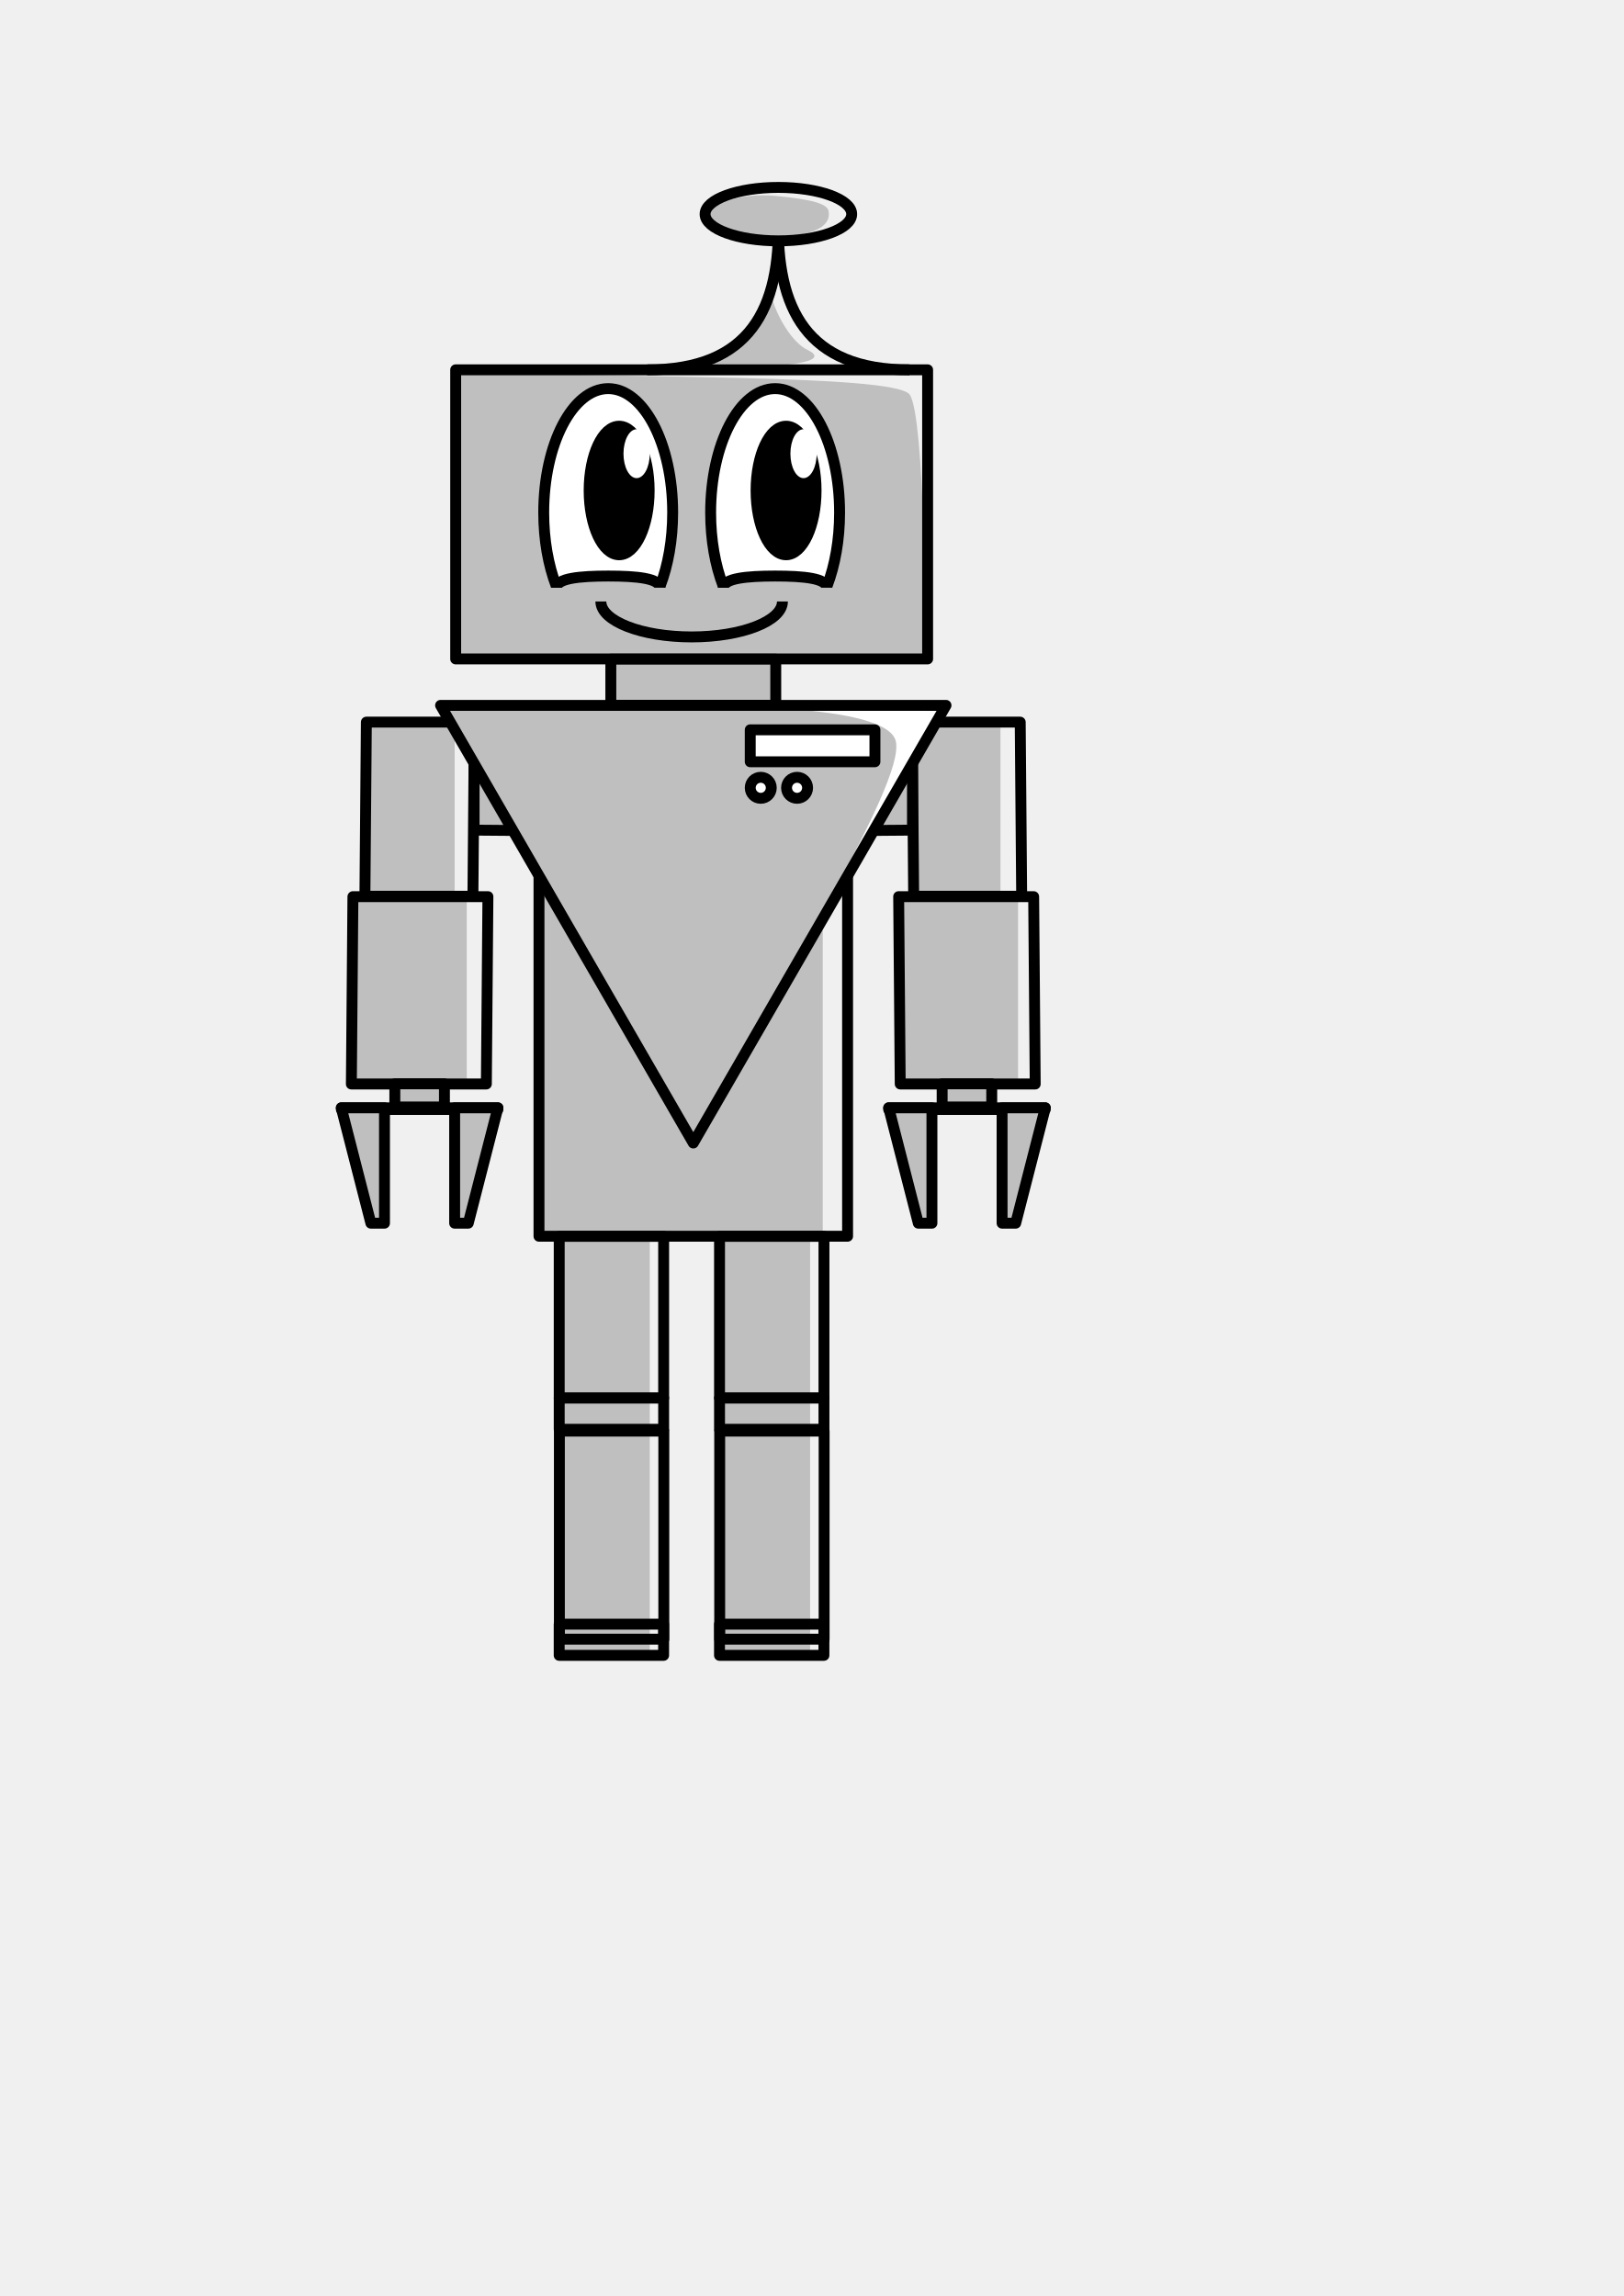
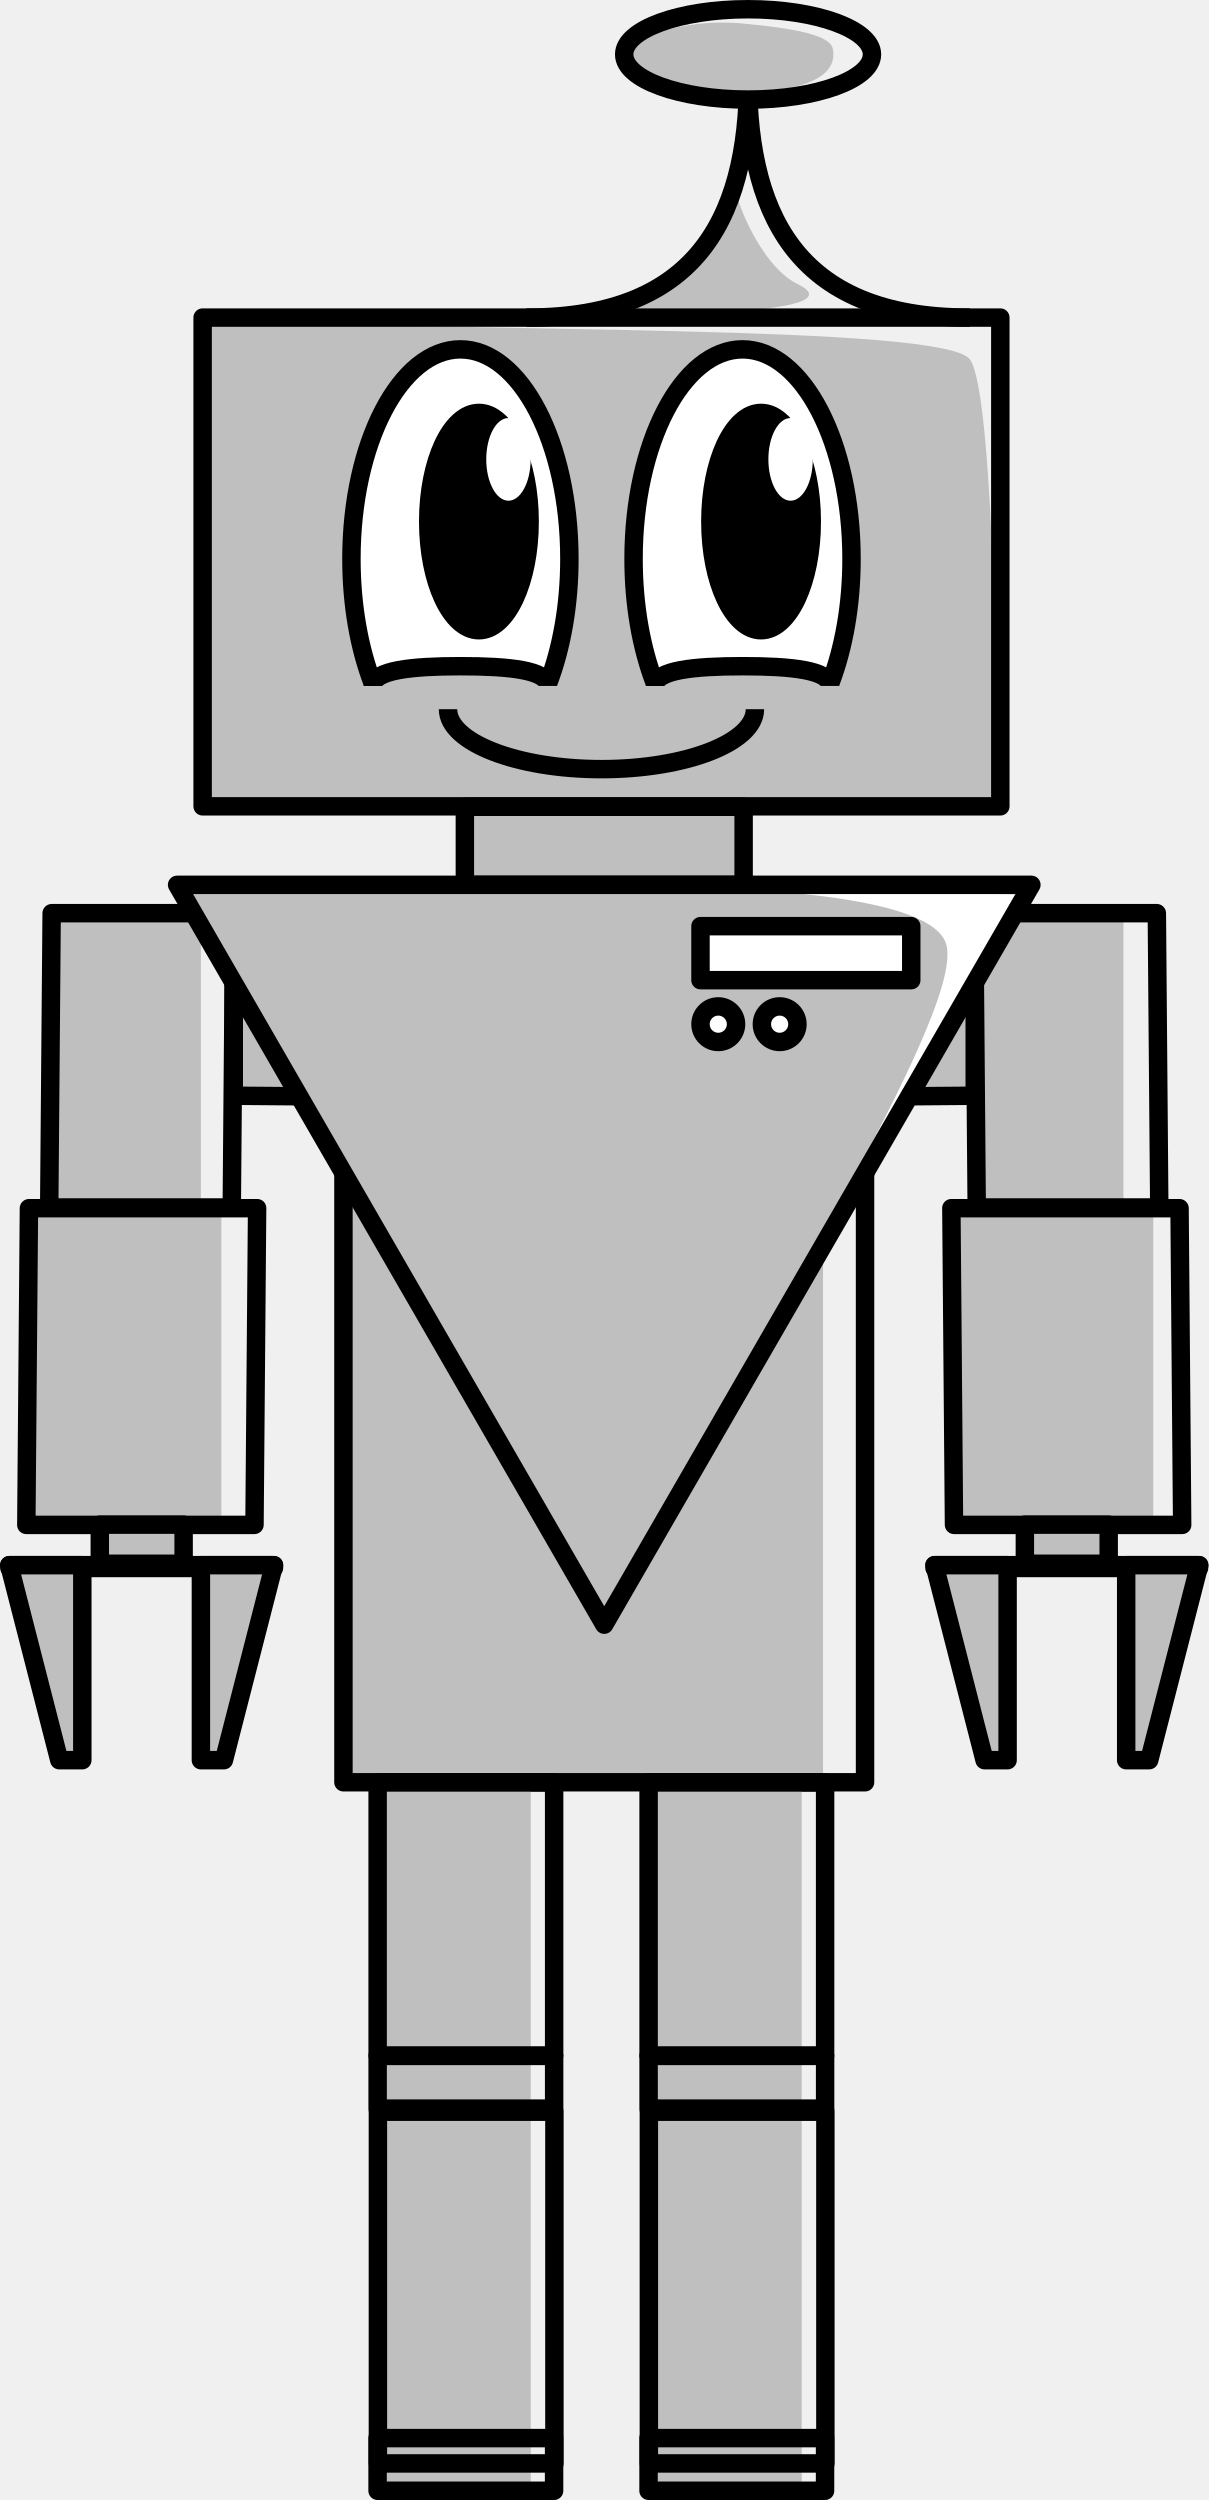
- <svg xmlns="http://www.w3.org/2000/svg" width="210mm" height="297mm" viewBox="0 0 744.094 1052.362" id="svg2" version="1.1">
+ <svg xmlns="http://www.w3.org/2000/svg" width="92.472mm" height="191.297mm" viewBox="0 0 327.657 677.824" id="svg2" version="1.1">
  <defs id="defs4" />
-   <g id="layer1">
+   <g id="layer1" transform="translate(-153.8853,-83.39875)">
    <g id="g5212">
      <g id="g5206">
        <rect style="opacity:1;fill:#bfbfbf;fill-opacity:1;fill-rule:nonzero;stroke:none;stroke-width:5;stroke-linejoin:round;stroke-miterlimit:4;stroke-dasharray:none;stroke-dashoffset:0;stroke-opacity:1" id="rect4903-6" width="39.396" height="78.287" x="-458.479" y="331.618" transform="scale(-1,1)" />
        <rect style="opacity:1;fill:none;fill-opacity:1;fill-rule:nonzero;stroke:#000000;stroke-width:5;stroke-linejoin:round;stroke-miterlimit:4;stroke-dasharray:none;stroke-dashoffset:0;stroke-opacity:1" id="rect4756-8" width="49.497" height="79.799" x="-464.802" y="330.998" transform="matrix(-1,0,0.00826761,0.9999658,0,0)" />
        <rect style="opacity:1;fill:#bfbfbf;fill-opacity:1;fill-rule:nonzero;stroke:none;stroke-width:5;stroke-linejoin:round;stroke-miterlimit:4;stroke-dasharray:none;stroke-dashoffset:0;stroke-opacity:1" id="rect4903-7-7" width="53.033" height="86.873" x="-466.56" y="409.653" transform="scale(-1,1)" />
        <rect style="opacity:1;fill:none;fill-opacity:1;fill-rule:nonzero;stroke:#000000;stroke-width:5;stroke-linejoin:round;stroke-miterlimit:4;stroke-dasharray:none;stroke-dashoffset:0;stroke-opacity:1" id="rect4756-9-6" width="61.865" height="85.866" x="-470.299" y="410.991" transform="matrix(-1,0,0.00826761,0.9999658,0,0)" />
      </g>
      <rect transform="scale(-1,1)" y="496.778" x="-454.484" height="10.607" width="22.728" id="rect4881-2" style="opacity:1;fill:#bfbfbf;fill-opacity:1;fill-rule:nonzero;stroke:#000000;stroke-width:5;stroke-linejoin:round;stroke-miterlimit:4;stroke-dasharray:none;stroke-dashoffset:0;stroke-opacity:1" />
      <rect transform="scale(-1,1)" y="507.764" x="-478.98" height="0.758" width="71.721" id="rect4883-9" style="opacity:1;fill:#ffffff;fill-opacity:1;fill-rule:nonzero;stroke:#000000;stroke-width:5;stroke-linejoin:round;stroke-miterlimit:4;stroke-dasharray:none;stroke-dashoffset:0;stroke-opacity:1" />
      <path id="rect4885-1" d="m 479.042,507.764 -19.816,0 0,52.873 6.245,0 z" style="opacity:1;fill:#bfbfbf;fill-opacity:1;fill-rule:nonzero;stroke:#000000;stroke-width:5;stroke-linejoin:round;stroke-miterlimit:4;stroke-dasharray:none;stroke-dashoffset:0;stroke-opacity:1" />
      <path id="rect4885-7-8" d="m 407.259,507.764 19.816,0 0,52.873 -6.245,0 z" style="opacity:1;fill:#bfbfbf;fill-opacity:1;fill-rule:nonzero;stroke:#000000;stroke-width:5;stroke-linejoin:round;stroke-miterlimit:4;stroke-dasharray:none;stroke-dashoffset:0;stroke-opacity:1" />
      <g transform="matrix(-1,0,0,1,635.4272,0)" id="g5069-7">
        <rect style="opacity:1;fill:#bfbfbf;fill-opacity:1;fill-rule:nonzero;stroke:none;stroke-width:5;stroke-linejoin:round;stroke-miterlimit:4;stroke-dasharray:none;stroke-dashoffset:0;stroke-opacity:1" id="rect4903-2-0" width="39.648" height="40.659" x="216.173" y="339.952" />
        <rect style="opacity:1;fill:none;fill-opacity:1;fill-rule:nonzero;stroke:#000000;stroke-width:5;stroke-linejoin:round;stroke-miterlimit:4;stroke-dasharray:none;stroke-dashoffset:0;stroke-opacity:1" id="rect4756-2-8" width="49.497" height="36.836" x="329.191" y="-254.11" transform="matrix(0,1,-0.9999658,-0.00826761,0,0)" />
      </g>
    </g>
    <g id="g5073">
      <g transform="translate(-0.7576144,0)" id="g4974">
        <g id="g4945">
          <g id="g4937">
            <rect style="opacity:1;fill:#bfbfbf;fill-opacity:1;fill-rule:nonzero;stroke:none;stroke-width:5;stroke-linejoin:round;stroke-miterlimit:4;stroke-dasharray:none;stroke-dashoffset:0;stroke-opacity:1" id="rect4903" width="39.396" height="78.287" x="169.706" y="331.618" />
            <rect style="opacity:1;fill:none;fill-opacity:1;fill-rule:nonzero;stroke:#000000;stroke-width:5;stroke-linejoin:round;stroke-miterlimit:4;stroke-dasharray:none;stroke-dashoffset:0;stroke-opacity:1" id="rect4756" width="49.497" height="79.799" x="171.383" y="330.998" transform="matrix(1,0,-0.00826761,0.9999658,0,0)" />
          </g>
          <g id="g4941">
            <rect style="opacity:1;fill:#bfbfbf;fill-opacity:1;fill-rule:nonzero;stroke:none;stroke-width:5;stroke-linejoin:round;stroke-miterlimit:4;stroke-dasharray:none;stroke-dashoffset:0;stroke-opacity:1" id="rect4903-7" width="53.033" height="86.873" x="161.624" y="409.653" />
            <rect style="opacity:1;fill:none;fill-opacity:1;fill-rule:nonzero;stroke:#000000;stroke-width:5;stroke-linejoin:round;stroke-miterlimit:4;stroke-dasharray:none;stroke-dashoffset:0;stroke-opacity:1" id="rect4756-9" width="61.865" height="85.866" x="165.886" y="410.991" transform="matrix(1,0,-0.00826761,0.9999658,0,0)" />
          </g>
        </g>
        <rect style="opacity:1;fill:#bfbfbf;fill-opacity:1;fill-rule:nonzero;stroke:#000000;stroke-width:5;stroke-linejoin:round;stroke-miterlimit:4;stroke-dasharray:none;stroke-dashoffset:0;stroke-opacity:1" id="rect4881" width="22.728" height="10.607" x="181.701" y="496.778" />
        <rect style="opacity:1;fill:#ffffff;fill-opacity:1;fill-rule:nonzero;stroke:#000000;stroke-width:5;stroke-linejoin:round;stroke-miterlimit:4;stroke-dasharray:none;stroke-dashoffset:0;stroke-opacity:1" id="rect4883" width="71.721" height="0.758" x="157.205" y="507.764" />
        <path style="opacity:1;fill:#bfbfbf;fill-opacity:1;fill-rule:nonzero;stroke:#000000;stroke-width:5;stroke-linejoin:round;stroke-miterlimit:4;stroke-dasharray:none;stroke-dashoffset:0;stroke-opacity:1" d="m 157.143,507.764 19.816,0 0,52.873 -6.245,0 z" id="rect4885" />
        <path style="opacity:1;fill:#bfbfbf;fill-opacity:1;fill-rule:nonzero;stroke:#000000;stroke-width:5;stroke-linejoin:round;stroke-miterlimit:4;stroke-dasharray:none;stroke-dashoffset:0;stroke-opacity:1" d="m 228.926,507.764 -19.816,0 0,52.873 6.245,0 z" id="rect4885-7" />
      </g>
      <g id="g5069">
        <rect style="opacity:1;fill:#bfbfbf;fill-opacity:1;fill-rule:nonzero;stroke:none;stroke-width:5;stroke-linejoin:round;stroke-miterlimit:4;stroke-dasharray:none;stroke-dashoffset:0;stroke-opacity:1" id="rect4903-2" width="39.648" height="40.659" x="216.173" y="339.952" />
        <rect style="opacity:1;fill:none;fill-opacity:1;fill-rule:nonzero;stroke:#000000;stroke-width:5;stroke-linejoin:round;stroke-miterlimit:4;stroke-dasharray:none;stroke-dashoffset:0;stroke-opacity:1" id="rect4756-2" width="49.497" height="36.836" x="329.191" y="-254.11" transform="matrix(0,1,-0.9999658,-0.00826761,0,0)" />
      </g>
    </g>
    <g id="g4435" transform="translate(5.8378134e-6,0)">
      <g id="g4425">
        <g id="g4179">
          <path id="path4173" d="m 353.459,132.176 c -1.972,1.718 6.025,23.082 16.636,28.221 10.611,5.139 -7.813,7.145 -23.423,7.702 -7.718,0.747 -21.276,-0.126 -21.276,-0.126 l 1.263,-2.147 14.521,-9.218 z" style="fill:#bfbfbf;fill-opacity:1;fill-rule:evenodd;stroke:none;stroke-width:1px;stroke-linecap:butt;stroke-linejoin:miter;stroke-opacity:1" />
          <g id="g4167">
            <path style="fill:none;fill-rule:evenodd;stroke:#000000;stroke-width:5;stroke-linecap:butt;stroke-linejoin:miter;stroke-miterlimit:4;stroke-dasharray:none;stroke-opacity:1" d="m 296.606,169.503 c 23.667,0.036 38.933,-7.044 48.161,-19.241 9.228,-12.197 12.416,-29.51 11.926,-49.94" id="path4138" />
            <path style="fill:none;fill-rule:evenodd;stroke:#000000;stroke-width:5;stroke-linecap:butt;stroke-linejoin:miter;stroke-miterlimit:4;stroke-dasharray:none;stroke-opacity:1" d="m 416.815,169.503 c -23.667,0.036 -38.933,-7.044 -48.161,-19.241 -9.228,-12.197 -12.416,-29.51 -11.926,-49.94" id="path4138-8" />
          </g>
        </g>
        <g id="g4175">
          <path id="path4171" d="m 354.85,110.102 -22.315,-3.059 c -13.223,-7.586 -7.518,-8.396 -8.316,-11.534 1.774,-0.909 13.64,-7.347 31.054,-5.735 17.414,1.612 23.875,3.764 24.437,6.955 1.434,8.14 -9.401,10.928 -20.351,11.529 l -1.323,3.3" style="fill:#bfbfbf;fill-opacity:1;fill-rule:evenodd;stroke:none;stroke-width:1px;stroke-linecap:butt;stroke-linejoin:miter;stroke-opacity:1" />
          <ellipse ry="12.248" rx="33.588" cy="98.147" cx="356.711" id="path4155" style="opacity:1;fill:none;fill-opacity:1;fill-rule:nonzero;stroke:#000000;stroke-width:5;stroke-linejoin:round;stroke-miterlimit:4;stroke-dasharray:none;stroke-dashoffset:0;stroke-opacity:1" />
        </g>
      </g>
      <g id="g4408">
        <path style="fill:#bfbfbf;fill-opacity:1;fill-rule:evenodd;stroke:none;stroke-width:1px;stroke-linecap:butt;stroke-linejoin:miter;stroke-opacity:1" d="m 424.375,300.281 c 0,-7.032 -0.514,-109.695 -7.491,-119.413 -6.977,-9.717 -135.971,-7.069 -207.334,-11.006 l 0.714,132.5 z" id="path4336" />
        <rect style="opacity:1;fill:none;fill-opacity:1;fill-rule:nonzero;stroke:#000000;stroke-width:5;stroke-linejoin:round;stroke-miterlimit:4;stroke-dasharray:none;stroke-dashoffset:0;stroke-opacity:1" id="rect4136" width="216.276" height="132.511" x="208.825" y="169.505" />
        <g id="g4388" transform="translate(-2.603862,0)">
          <g id="g4376">
            <g id="g4370">
              <path id="path4185" d="m 257.474,268.498 c -3.584,-9.403 -5.701,-21.005 -5.701,-33.558 0,-31.381 13.229,-56.821 29.547,-56.821 16.318,0 29.547,25.44 29.547,56.821 0,12.553 -2.117,24.155 -5.701,33.559" style="opacity:1;fill:#ffffff;fill-opacity:1;fill-rule:nonzero;stroke:#000000;stroke-width:5;stroke-linejoin:round;stroke-miterlimit:4;stroke-dasharray:none;stroke-dashoffset:0;stroke-opacity:1" />
              <path id="path4188" d="m 257.617,269.391 c 0,-4.308 10.592,-5.367 23.726,-5.367 13.134,0 23.659,1.048 23.659,5.356" style="opacity:1;fill:#bfbfbf;fill-opacity:1;fill-rule:nonzero;stroke:#000000;stroke-width:5;stroke-linejoin:round;stroke-miterlimit:4;stroke-dasharray:none;stroke-dashoffset:0;stroke-opacity:1" />
              <ellipse ry="29.464" rx="13.75" cy="224.814" cx="286.341" id="path4220" style="opacity:1;fill:#000000;fill-opacity:1;fill-rule:nonzero;stroke:#000000;stroke-width:5;stroke-linejoin:round;stroke-miterlimit:4;stroke-dasharray:none;stroke-dashoffset:0;stroke-opacity:1" />
              <ellipse ry="11.211" rx="6.02" cy="207.945" cx="294.346" id="path4222" style="opacity:1;fill:#ffffff;fill-opacity:1;fill-rule:nonzero;stroke:none;stroke-width:5;stroke-linejoin:round;stroke-miterlimit:4;stroke-dasharray:none;stroke-dashoffset:0;stroke-opacity:1" />
            </g>
            <g id="g4364">
              <path id="path4185-9" d="m 333.968,268.498 c -3.584,-9.403 -5.701,-21.005 -5.701,-33.558 0,-31.381 13.229,-56.821 29.547,-56.821 16.318,0 29.547,25.44 29.547,56.821 0,12.553 -2.117,24.155 -5.701,33.559" style="opacity:1;fill:#ffffff;fill-opacity:1;fill-rule:nonzero;stroke:#000000;stroke-width:5;stroke-linejoin:round;stroke-miterlimit:4;stroke-dasharray:none;stroke-dashoffset:0;stroke-opacity:1" />
              <path id="path4188-6" d="m 334.111,269.391 c 0,-4.308 10.592,-5.367 23.726,-5.367 13.134,0 23.659,1.048 23.659,5.356" style="opacity:1;fill:#bfbfbf;fill-opacity:1;fill-rule:nonzero;stroke:#000000;stroke-width:5;stroke-linejoin:round;stroke-miterlimit:4;stroke-dasharray:none;stroke-dashoffset:0;stroke-opacity:1" />
              <ellipse ry="29.464" rx="13.75" cy="224.814" cx="362.835" id="path4220-4" style="opacity:1;fill:#000000;fill-opacity:1;fill-rule:nonzero;stroke:#000000;stroke-width:5;stroke-linejoin:round;stroke-miterlimit:4;stroke-dasharray:none;stroke-dashoffset:0;stroke-opacity:1" />
              <ellipse ry="11.211" rx="6.02" cy="207.945" cx="370.84" id="path4222-3" style="opacity:1;fill:#ffffff;fill-opacity:1;fill-rule:nonzero;stroke:none;stroke-width:5;stroke-linejoin:round;stroke-miterlimit:4;stroke-dasharray:none;stroke-dashoffset:0;stroke-opacity:1" />
            </g>
          </g>
          <path id="path4333" d="m 361.174,275.684 c 0,8.975 -18.628,16.25 -41.607,16.25 -22.979,0 -41.607,-7.275 -41.607,-16.25" style="opacity:1;fill:none;fill-opacity:1;fill-rule:nonzero;stroke:#000000;stroke-width:5;stroke-linejoin:round;stroke-miterlimit:4;stroke-dasharray:none;stroke-dashoffset:0;stroke-opacity:1" />
        </g>
      </g>
    </g>
    <g id="g5152">
-       <path id="path5150" d="m 393.929,392.898 37.5,-66.786 -62.143,-2.321 z" style="fill:#ffffff;fill-rule:evenodd;stroke:none;stroke-width:1px;stroke-linecap:butt;stroke-linejoin:miter;stroke-opacity:1;fill-opacity:1" />
+       <path id="path5150" d="m 393.929,392.898 37.5,-66.786 -62.143,-2.321 z" style="fill:#ffffff;fill-opacity:1;fill-rule:evenodd;stroke:none;stroke-width:1px;stroke-linecap:butt;stroke-linejoin:miter;stroke-opacity:1" />
      <g transform="translate(0.7507629,0)" id="g4527">
        <rect style="opacity:1;fill:#bfbfbf;fill-opacity:1;fill-rule:nonzero;stroke:#000000;stroke-width:5;stroke-linejoin:round;stroke-miterlimit:4;stroke-dasharray:none;stroke-dashoffset:0;stroke-opacity:1" id="rect4402" width="75.578" height="21.161" x="279.174" y="302.134" />
        <g id="g4513">
          <g id="g4499">
            <rect style="opacity:1;fill:#bfbfbf;fill-opacity:1;fill-rule:nonzero;stroke:none;stroke-width:5;stroke-linejoin:round;stroke-miterlimit:4;stroke-dasharray:none;stroke-dashoffset:0;stroke-opacity:1" id="rect4497" width="128.571" height="160" x="247.709" y="405.219" />
            <rect style="opacity:1;fill:none;fill-opacity:1;fill-rule:nonzero;stroke:#000000;stroke-width:5;stroke-linejoin:round;stroke-miterlimit:4;stroke-dasharray:none;stroke-dashoffset:0;stroke-opacity:1" id="rect4406" width="141.421" height="166.675" x="246.252" y="399.946" />
          </g>
          <g id="g4503">
            <g id="g4493">
              <path id="path4491" d="m 409.773,339.732 c -4.536,-19.362 -102.63,-15.584 -102.63,-15.584 l -105.357,0 115.357,200.357 c 10.87,-25.682 34.52,-62.71 54.226,-97.855 27.861,-49.688 40.646,-77.346 38.404,-86.918 z" style="fill:#bfbfbf;fill-opacity:1;fill-rule:evenodd;stroke:none;stroke-width:1px;stroke-linecap:butt;stroke-linejoin:miter;stroke-opacity:1" />
              <path d="m 316.963,523.896 -57.905,-100.295 -57.905,-100.295 115.81,-10e-6 115.81,0 -57.905,100.295 z" id="path4404" style="opacity:1;fill:none;fill-opacity:1;fill-rule:nonzero;stroke:#000000;stroke-width:5;stroke-linejoin:round;stroke-miterlimit:4;stroke-dasharray:none;stroke-dashoffset:0;stroke-opacity:1" />
            </g>
            <g id="g4485" transform="translate(-4,0)">
              <rect y="334.505" x="347.058" height="14.643" width="57.143" id="rect4462" style="opacity:1;fill:#ffffff;fill-opacity:1;fill-rule:nonzero;stroke:#000000;stroke-width:5;stroke-linejoin:round;stroke-miterlimit:4;stroke-dasharray:none;stroke-dashoffset:0;stroke-opacity:1" />
              <g transform="matrix(0,-1,1,0,-2.673743,720.529)" id="g4481">
                <circle style="opacity:1;fill:#ffffff;fill-opacity:1;fill-rule:nonzero;stroke:#000000;stroke-width:5;stroke-linejoin:round;stroke-miterlimit:4;stroke-dasharray:none;stroke-dashoffset:0;stroke-opacity:1" id="path4464" cx="-359.443" cy="-354.553" r="4.821" transform="scale(-1,-1)" />
                <circle style="opacity:1;fill:#ffffff;fill-opacity:1;fill-rule:nonzero;stroke:#000000;stroke-width:5;stroke-linejoin:round;stroke-miterlimit:4;stroke-dasharray:none;stroke-dashoffset:0;stroke-opacity:1" id="path4464-2" cx="-359.443" cy="-371.196" r="4.821" transform="scale(-1,-1)" />
              </g>
            </g>
          </g>
        </g>
      </g>
    </g>
    <g id="g4738" transform="translate(3.17366,0)">
      <g id="g4693">
        <rect style="opacity:1;fill:#bfbfbf;fill-opacity:1;fill-rule:nonzero;stroke:none;stroke-width:5;stroke-linejoin:round;stroke-miterlimit:4;stroke-dasharray:none;stroke-dashoffset:0;stroke-opacity:1" id="rect4691" width="41.564" height="190.959" x="253.043" y="567.236" />
        <g id="g4623" transform="translate(1.296553,0)">
          <rect y="566.676" x="251.802" height="74.038" width="47.857" id="rect4543" style="opacity:1;fill:none;fill-opacity:1;fill-rule:nonzero;stroke:#000000;stroke-width:5;stroke-linejoin:round;stroke-miterlimit:4;stroke-dasharray:none;stroke-dashoffset:0;stroke-opacity:1" />
          <rect y="640.826" x="251.802" height="14.286" width="47.857" id="rect4543-7" style="opacity:1;fill:none;fill-opacity:1;fill-rule:nonzero;stroke:#000000;stroke-width:5;stroke-linejoin:round;stroke-miterlimit:4;stroke-dasharray:none;stroke-dashoffset:0;stroke-opacity:1" />
          <g transform="translate(0,-70)" id="g4617">
            <rect style="opacity:1;fill:none;fill-opacity:1;fill-rule:nonzero;stroke:#000000;stroke-width:5;stroke-linejoin:round;stroke-miterlimit:4;stroke-dasharray:none;stroke-dashoffset:0;stroke-opacity:1" id="rect4543-3" width="47.857" height="95.357" x="251.875" y="725.948" />
            <rect style="opacity:1;fill:none;fill-opacity:1;fill-rule:nonzero;stroke:#000000;stroke-width:5;stroke-linejoin:round;stroke-miterlimit:4;stroke-dasharray:none;stroke-dashoffset:0;stroke-opacity:1" id="rect4543-7-3" width="47.857" height="14.286" x="251.786" y="814.437" />
          </g>
        </g>
      </g>
      <g id="g4693-6" transform="translate(73.46747,0)">
        <rect style="opacity:1;fill:#bfbfbf;fill-opacity:1;fill-rule:nonzero;stroke:none;stroke-width:5;stroke-linejoin:round;stroke-miterlimit:4;stroke-dasharray:none;stroke-dashoffset:0;stroke-opacity:1" id="rect4691-7" width="41.564" height="190.959" x="253.043" y="567.236" />
        <g id="g4623-0" transform="translate(1.296553,0)">
          <rect y="566.676" x="251.802" height="74.038" width="47.857" id="rect4543-35" style="opacity:1;fill:none;fill-opacity:1;fill-rule:nonzero;stroke:#000000;stroke-width:5;stroke-linejoin:round;stroke-miterlimit:4;stroke-dasharray:none;stroke-dashoffset:0;stroke-opacity:1" />
          <rect y="640.826" x="251.802" height="14.286" width="47.857" id="rect4543-7-1" style="opacity:1;fill:none;fill-opacity:1;fill-rule:nonzero;stroke:#000000;stroke-width:5;stroke-linejoin:round;stroke-miterlimit:4;stroke-dasharray:none;stroke-dashoffset:0;stroke-opacity:1" />
          <g transform="translate(0,-70)" id="g4617-6">
            <rect style="opacity:1;fill:none;fill-opacity:1;fill-rule:nonzero;stroke:#000000;stroke-width:5;stroke-linejoin:round;stroke-miterlimit:4;stroke-dasharray:none;stroke-dashoffset:0;stroke-opacity:1" id="rect4543-3-9" width="47.857" height="95.357" x="251.875" y="725.948" />
            <rect style="opacity:1;fill:none;fill-opacity:1;fill-rule:nonzero;stroke:#000000;stroke-width:5;stroke-linejoin:round;stroke-miterlimit:4;stroke-dasharray:none;stroke-dashoffset:0;stroke-opacity:1" id="rect4543-7-3-2" width="47.857" height="14.286" x="251.786" y="814.437" />
          </g>
        </g>
      </g>
    </g>
  </g>
</svg>
